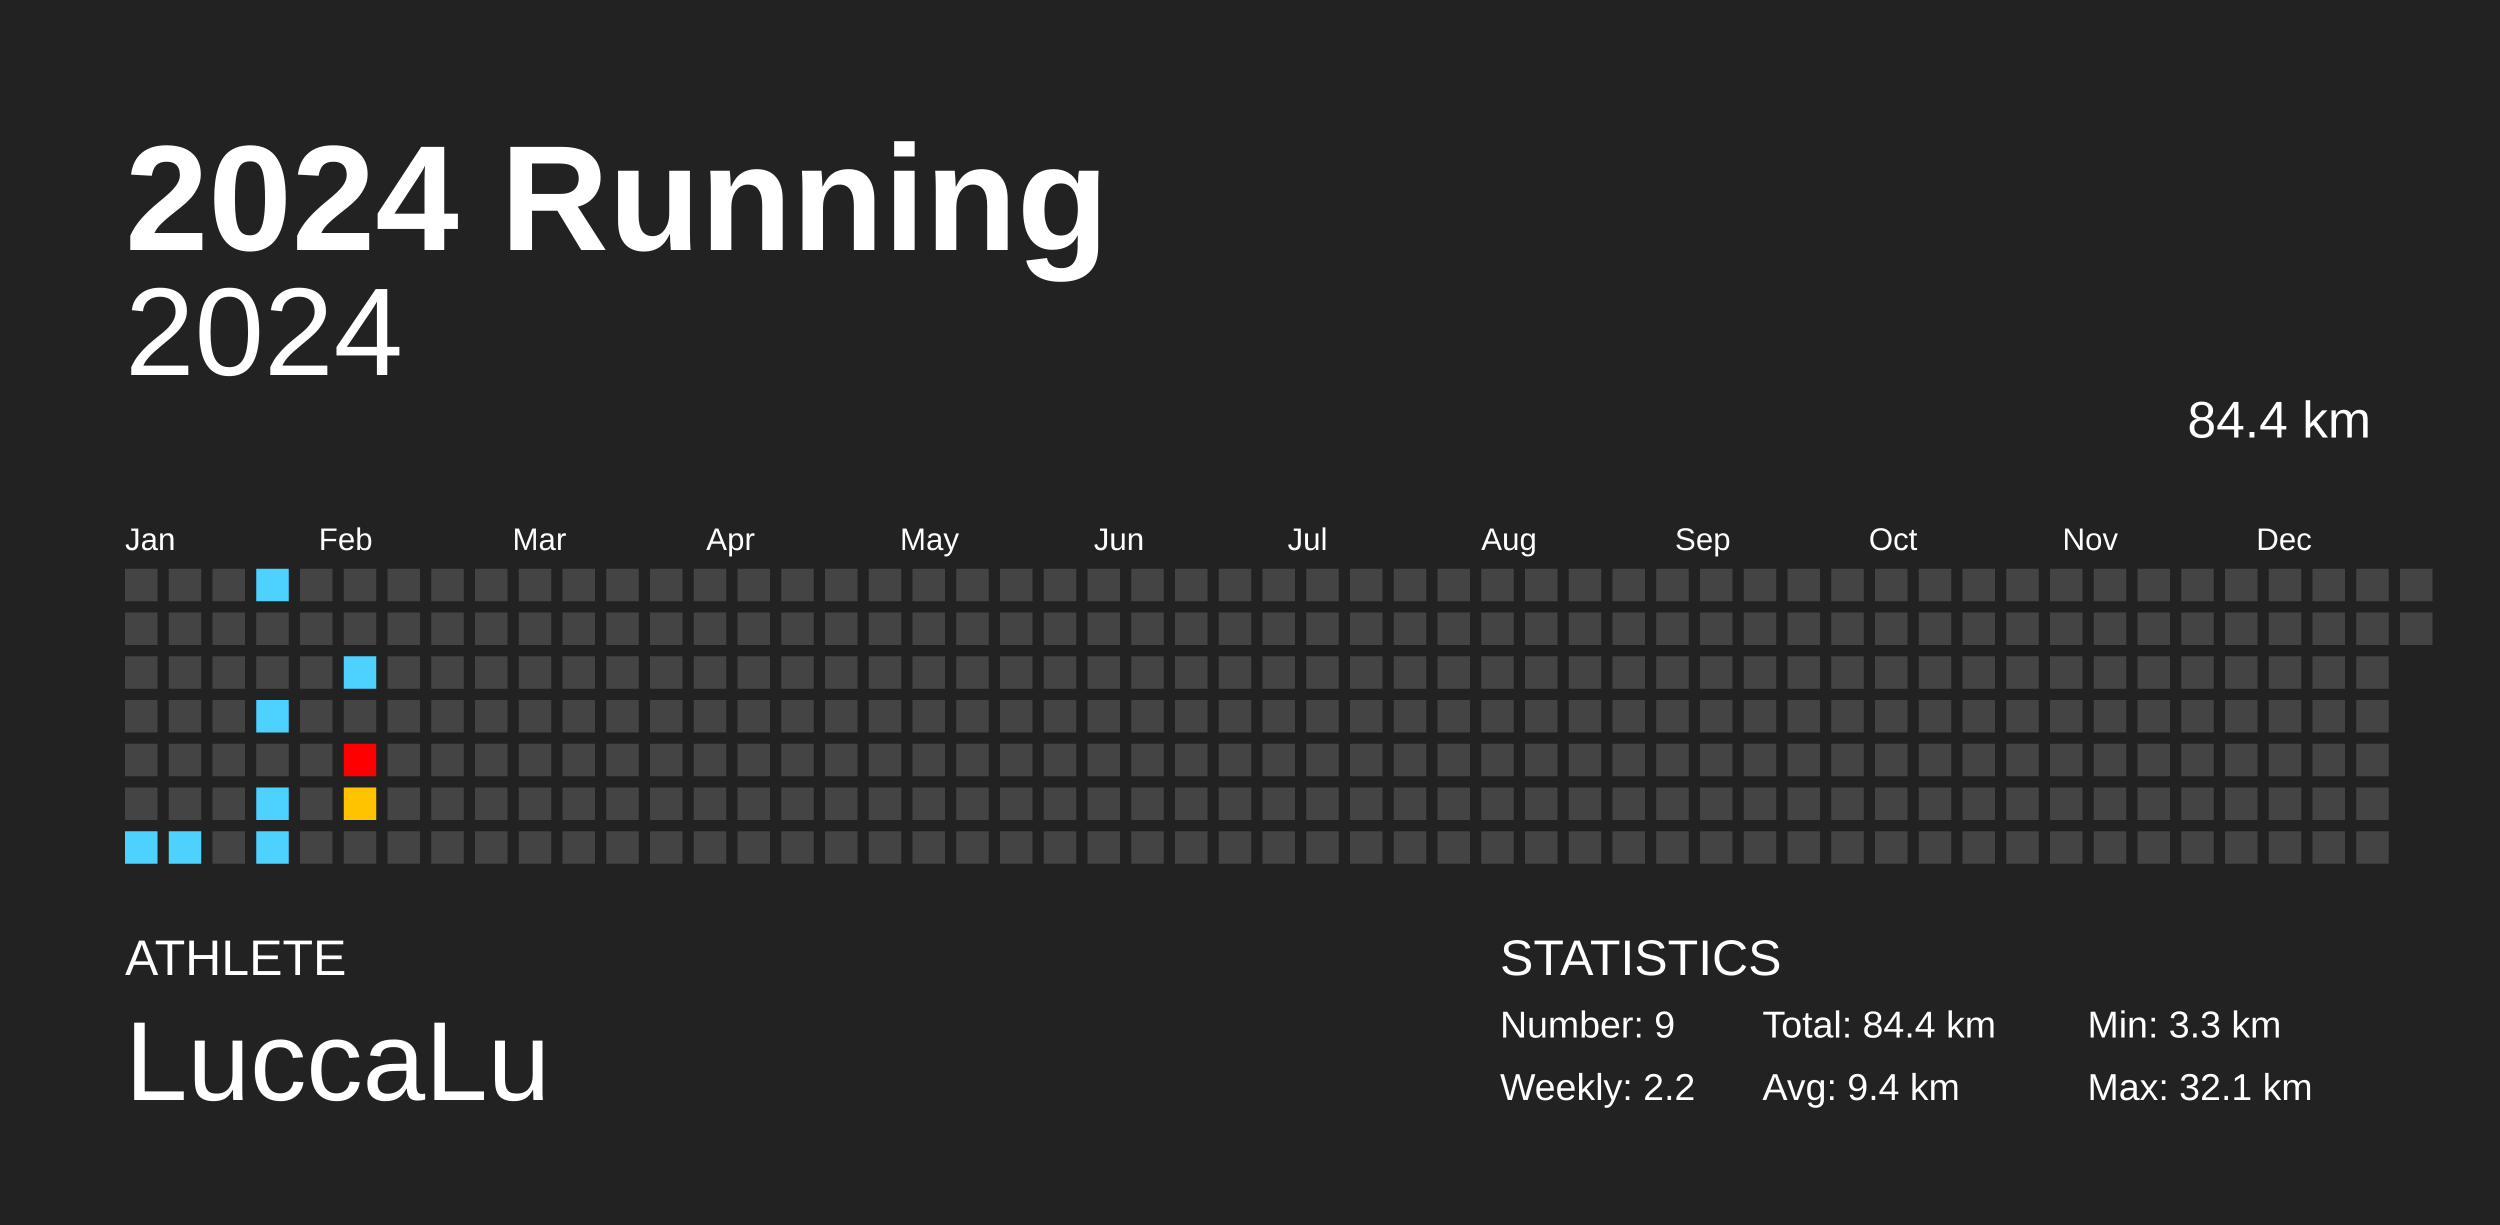
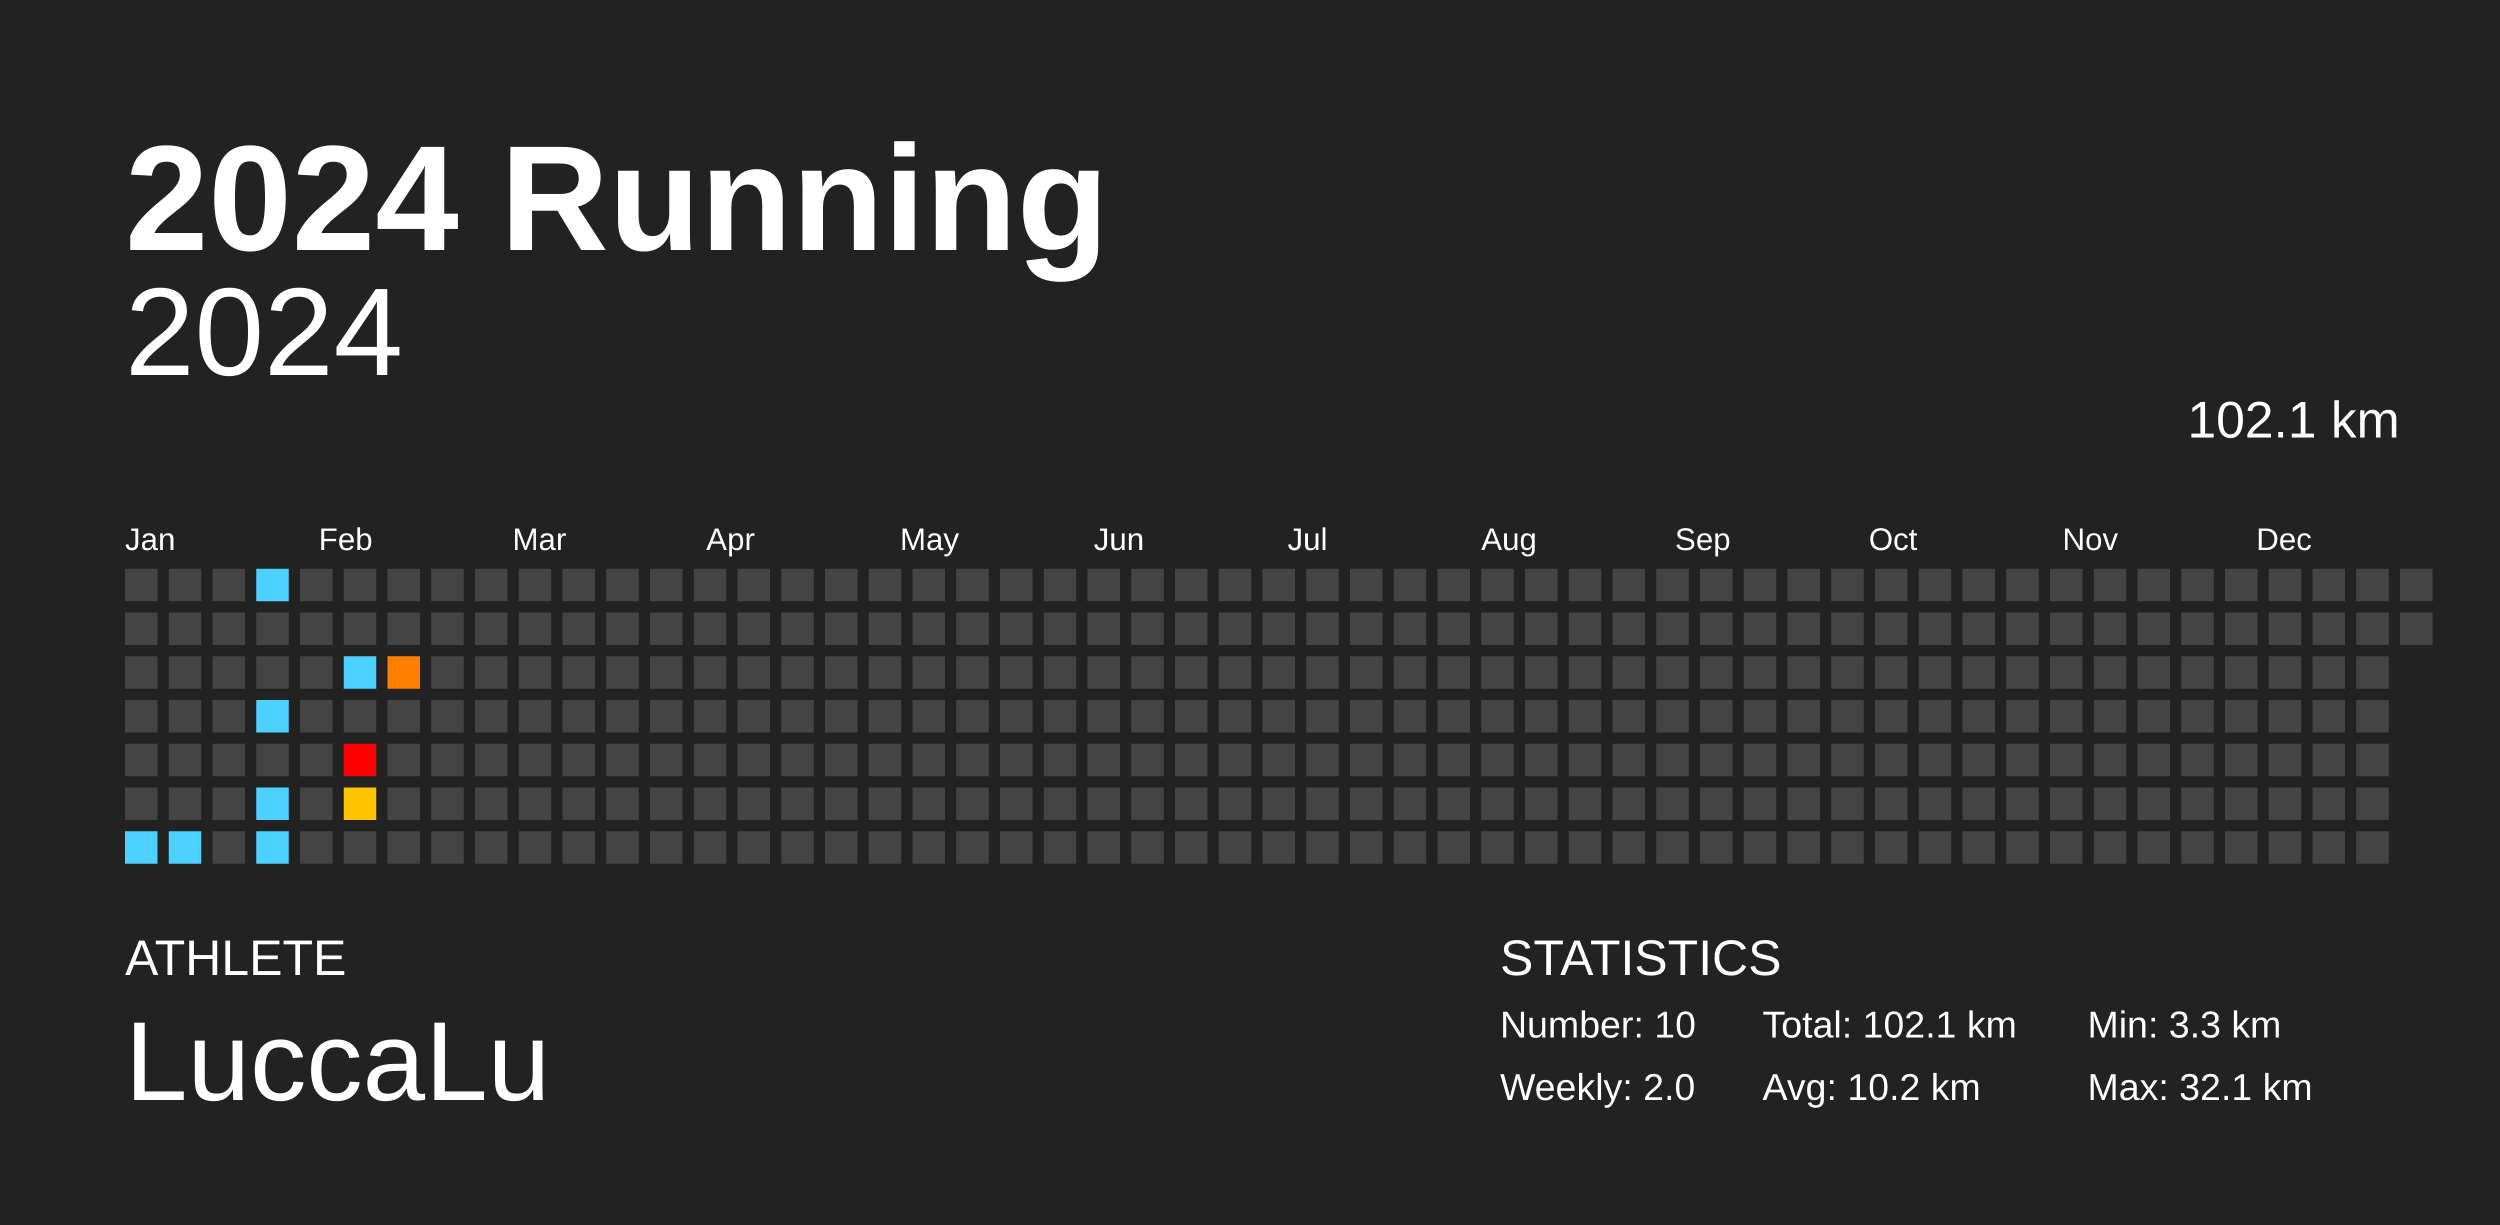
<svg xmlns="http://www.w3.org/2000/svg" baseProfile="full" height="98mm" version="1.1" viewBox="0,0,200,98" width="200mm">
  <defs />
  <rect fill="#222222" height="98" width="200" x="0" y="0" />
  <text fill="#FFFFFF" style="font-size:12px; font-family:Arial; font-weight:bold;" x="10" y="20">2024 Running</text>
  <text fill="#FFFFFF" style="font-size:4px; font-family:Arial" x="10" y="78">ATHLETE</text>
  <text fill="#FFFFFF" style="font-size:9px; font-family:Arial" x="10" y="88">LuccaLu</text>
  <text fill="#FFFFFF" style="font-size:4px; font-family:Arial" x="120" y="78">STATISTICS</text>
-   <text fill="#FFFFFF" style="font-size:3px; font-family:Arial" x="120" y="83">Number: 9</text>
-   <text fill="#FFFFFF" style="font-size:3px; font-family:Arial" x="120" y="88">Weekly: 2.2</text>
-   <text fill="#FFFFFF" style="font-size:3px; font-family:Arial" x="141" y="83">Total: 84.4 km</text>
-   <text fill="#FFFFFF" style="font-size:3px; font-family:Arial" x="141" y="88">Avg: 9.4 km</text>
+   <text fill="#FFFFFF" style="font-size:3px; font-family:Arial" x="120" y="83">Number: 10</text>
+   <text fill="#FFFFFF" style="font-size:3px; font-family:Arial" x="120" y="88">Weekly: 2.0</text>
+   <text fill="#FFFFFF" style="font-size:3px; font-family:Arial" x="141" y="83">Total: 102.1 km</text>
+   <text fill="#FFFFFF" style="font-size:3px; font-family:Arial" x="141" y="88">Avg: 10.2 km</text>
  <text fill="#FFFFFF" style="font-size:3px; font-family:Arial" x="167" y="83">Min: 3.3 km</text>
  <text fill="#FFFFFF" style="font-size:3px; font-family:Arial" x="167" y="88">Max: 32.1 km</text>
  <text alignment-baseline="hanging" fill="#FFFFFF" style="font-size:10.0px; font-family:Arial;" x="10" y="30">2024</text>
-   <text alignment-baseline="hanging" fill="#FFFFFF" style="font-size:4.125px; font-family:Arial;" x="175" y="35">84.4 km</text>
+   <text alignment-baseline="hanging" fill="#FFFFFF" style="font-size:4.125px; font-family:Arial;" x="175" y="35">102.1 km</text>
  <text fill="#FFFFFF" style="font-size:2.5px; font-family:Arial" x="10.0" y="44">Jan</text>
  <text fill="#FFFFFF" style="font-size:2.5px; font-family:Arial" x="25.5" y="44">Feb</text>
  <text fill="#FFFFFF" style="font-size:2.5px; font-family:Arial" x="41.0" y="44">Mar</text>
  <text fill="#FFFFFF" style="font-size:2.5px; font-family:Arial" x="56.5" y="44">Apr</text>
  <text fill="#FFFFFF" style="font-size:2.5px; font-family:Arial" x="72.0" y="44">May</text>
  <text fill="#FFFFFF" style="font-size:2.5px; font-family:Arial" x="87.5" y="44">Jun</text>
  <text fill="#FFFFFF" style="font-size:2.5px; font-family:Arial" x="103.0" y="44">Jul</text>
  <text fill="#FFFFFF" style="font-size:2.5px; font-family:Arial" x="118.5" y="44">Aug</text>
  <text fill="#FFFFFF" style="font-size:2.5px; font-family:Arial" x="134.0" y="44">Sep</text>
  <text fill="#FFFFFF" style="font-size:2.5px; font-family:Arial" x="149.5" y="44">Oct</text>
  <text fill="#FFFFFF" style="font-size:2.5px; font-family:Arial" x="165.0" y="44">Nov</text>
  <text fill="#FFFFFF" style="font-size:2.5px; font-family:Arial" x="180.5" y="44">Dec</text>
  <rect fill="#444444" height="2.6" width="2.6" x="10.0" y="45.5" />
  <rect fill="#444444" height="2.6" width="2.6" x="10.0" y="49.0" />
  <rect fill="#444444" height="2.6" width="2.6" x="10.0" y="52.5" />
  <rect fill="#444444" height="2.6" width="2.6" x="10.0" y="56.0" />
  <rect fill="#444444" height="2.6" width="2.6" x="10.0" y="59.5" />
  <rect fill="#444444" height="2.6" width="2.6" x="10.0" y="63.0" />
  <rect fill="#4dd2ff" height="2.6" width="2.6" x="10.0" y="66.5" />
  <rect fill="#444444" height="2.6" width="2.6" x="13.5" y="45.5" />
  <rect fill="#444444" height="2.6" width="2.6" x="13.5" y="49.0" />
  <rect fill="#444444" height="2.6" width="2.6" x="13.5" y="52.5" />
  <rect fill="#444444" height="2.6" width="2.6" x="13.5" y="56.0" />
  <rect fill="#444444" height="2.6" width="2.6" x="13.5" y="59.5" />
  <rect fill="#444444" height="2.6" width="2.6" x="13.5" y="63.0" />
  <rect fill="#4dd2ff" height="2.6" width="2.6" x="13.5" y="66.5" />
  <rect fill="#444444" height="2.6" width="2.6" x="17.0" y="45.5" />
  <rect fill="#444444" height="2.6" width="2.6" x="17.0" y="49.0" />
  <rect fill="#444444" height="2.6" width="2.6" x="17.0" y="52.5" />
  <rect fill="#444444" height="2.6" width="2.6" x="17.0" y="56.0" />
  <rect fill="#444444" height="2.6" width="2.6" x="17.0" y="59.5" />
  <rect fill="#444444" height="2.6" width="2.6" x="17.0" y="63.0" />
  <rect fill="#444444" height="2.6" width="2.6" x="17.0" y="66.5" />
  <rect fill="#4dd2ff" height="2.6" width="2.6" x="20.5" y="45.5" />
  <rect fill="#444444" height="2.6" width="2.6" x="20.5" y="49.0" />
  <rect fill="#444444" height="2.6" width="2.6" x="20.5" y="52.5" />
  <rect fill="#4dd2ff" height="2.6" width="2.6" x="20.5" y="56.0" />
  <rect fill="#444444" height="2.6" width="2.6" x="20.5" y="59.5" />
  <rect fill="#4dd2ff" height="2.6" width="2.6" x="20.5" y="63.0" />
  <rect fill="#4dd2ff" height="2.6" width="2.6" x="20.5" y="66.5" />
  <rect fill="#444444" height="2.6" width="2.6" x="24.0" y="45.5" />
  <rect fill="#444444" height="2.6" width="2.6" x="24.0" y="49.0" />
  <rect fill="#444444" height="2.6" width="2.6" x="24.0" y="52.5" />
  <rect fill="#444444" height="2.6" width="2.6" x="24.0" y="56.0" />
  <rect fill="#444444" height="2.6" width="2.6" x="24.0" y="59.5" />
  <rect fill="#444444" height="2.6" width="2.6" x="24.0" y="63.0" />
  <rect fill="#444444" height="2.6" width="2.6" x="24.0" y="66.5" />
  <rect fill="#444444" height="2.6" width="2.6" x="27.5" y="45.5" />
  <rect fill="#444444" height="2.6" width="2.6" x="27.5" y="49.0" />
  <rect fill="#4dd2ff" height="2.6" width="2.6" x="27.5" y="52.5" />
  <rect fill="#444444" height="2.6" width="2.6" x="27.5" y="56.0" />
  <rect fill="red" height="2.6" width="2.6" x="27.5" y="59.5" />
  <rect fill="#ffc300" height="2.6" width="2.6" x="27.5" y="63.0" />
  <rect fill="#444444" height="2.6" width="2.6" x="27.5" y="66.5" />
  <rect fill="#444444" height="2.6" width="2.6" x="31.0" y="45.5" />
  <rect fill="#444444" height="2.6" width="2.6" x="31.0" y="49.0" />
-   <rect fill="#444444" height="2.6" width="2.6" x="31.0" y="52.5" />
+   <rect fill="#ff7f00" height="2.6" width="2.6" x="31.0" y="52.5" />
  <rect fill="#444444" height="2.6" width="2.6" x="31.0" y="56.0" />
  <rect fill="#444444" height="2.6" width="2.6" x="31.0" y="59.5" />
  <rect fill="#444444" height="2.6" width="2.6" x="31.0" y="63.0" />
  <rect fill="#444444" height="2.6" width="2.6" x="31.0" y="66.5" />
  <rect fill="#444444" height="2.6" width="2.6" x="34.5" y="45.5" />
  <rect fill="#444444" height="2.6" width="2.6" x="34.5" y="49.0" />
  <rect fill="#444444" height="2.6" width="2.6" x="34.5" y="52.5" />
  <rect fill="#444444" height="2.6" width="2.6" x="34.5" y="56.0" />
  <rect fill="#444444" height="2.6" width="2.6" x="34.5" y="59.5" />
  <rect fill="#444444" height="2.6" width="2.6" x="34.5" y="63.0" />
  <rect fill="#444444" height="2.6" width="2.6" x="34.5" y="66.5" />
  <rect fill="#444444" height="2.6" width="2.6" x="38.0" y="45.5" />
  <rect fill="#444444" height="2.6" width="2.6" x="38.0" y="49.0" />
  <rect fill="#444444" height="2.6" width="2.6" x="38.0" y="52.5" />
  <rect fill="#444444" height="2.6" width="2.6" x="38.0" y="56.0" />
  <rect fill="#444444" height="2.6" width="2.6" x="38.0" y="59.5" />
  <rect fill="#444444" height="2.6" width="2.6" x="38.0" y="63.0" />
  <rect fill="#444444" height="2.6" width="2.6" x="38.0" y="66.5" />
  <rect fill="#444444" height="2.6" width="2.6" x="41.5" y="45.5" />
  <rect fill="#444444" height="2.6" width="2.6" x="41.5" y="49.0" />
  <rect fill="#444444" height="2.6" width="2.6" x="41.5" y="52.5" />
  <rect fill="#444444" height="2.6" width="2.6" x="41.5" y="56.0" />
  <rect fill="#444444" height="2.6" width="2.6" x="41.5" y="59.5" />
  <rect fill="#444444" height="2.6" width="2.6" x="41.5" y="63.0" />
  <rect fill="#444444" height="2.6" width="2.6" x="41.5" y="66.5" />
  <rect fill="#444444" height="2.6" width="2.6" x="45.0" y="45.5" />
  <rect fill="#444444" height="2.6" width="2.6" x="45.0" y="49.0" />
  <rect fill="#444444" height="2.6" width="2.6" x="45.0" y="52.5" />
  <rect fill="#444444" height="2.6" width="2.6" x="45.0" y="56.0" />
  <rect fill="#444444" height="2.6" width="2.6" x="45.0" y="59.5" />
  <rect fill="#444444" height="2.6" width="2.6" x="45.0" y="63.0" />
  <rect fill="#444444" height="2.6" width="2.6" x="45.0" y="66.5" />
  <rect fill="#444444" height="2.6" width="2.6" x="48.5" y="45.5" />
  <rect fill="#444444" height="2.6" width="2.6" x="48.5" y="49.0" />
  <rect fill="#444444" height="2.6" width="2.6" x="48.5" y="52.5" />
  <rect fill="#444444" height="2.6" width="2.6" x="48.5" y="56.0" />
  <rect fill="#444444" height="2.6" width="2.6" x="48.5" y="59.5" />
  <rect fill="#444444" height="2.6" width="2.6" x="48.5" y="63.0" />
  <rect fill="#444444" height="2.6" width="2.6" x="48.5" y="66.5" />
  <rect fill="#444444" height="2.6" width="2.6" x="52.0" y="45.5" />
  <rect fill="#444444" height="2.6" width="2.6" x="52.0" y="49.0" />
  <rect fill="#444444" height="2.6" width="2.6" x="52.0" y="52.5" />
  <rect fill="#444444" height="2.6" width="2.6" x="52.0" y="56.0" />
  <rect fill="#444444" height="2.6" width="2.6" x="52.0" y="59.5" />
  <rect fill="#444444" height="2.6" width="2.6" x="52.0" y="63.0" />
  <rect fill="#444444" height="2.6" width="2.6" x="52.0" y="66.5" />
  <rect fill="#444444" height="2.6" width="2.6" x="55.5" y="45.5" />
  <rect fill="#444444" height="2.6" width="2.6" x="55.5" y="49.0" />
  <rect fill="#444444" height="2.6" width="2.6" x="55.5" y="52.5" />
  <rect fill="#444444" height="2.6" width="2.6" x="55.5" y="56.0" />
  <rect fill="#444444" height="2.6" width="2.6" x="55.5" y="59.5" />
  <rect fill="#444444" height="2.6" width="2.6" x="55.5" y="63.0" />
  <rect fill="#444444" height="2.6" width="2.6" x="55.5" y="66.5" />
  <rect fill="#444444" height="2.6" width="2.6" x="59.0" y="45.5" />
  <rect fill="#444444" height="2.6" width="2.6" x="59.0" y="49.0" />
  <rect fill="#444444" height="2.6" width="2.6" x="59.0" y="52.5" />
  <rect fill="#444444" height="2.6" width="2.6" x="59.0" y="56.0" />
  <rect fill="#444444" height="2.6" width="2.6" x="59.0" y="59.5" />
  <rect fill="#444444" height="2.6" width="2.6" x="59.0" y="63.0" />
  <rect fill="#444444" height="2.6" width="2.6" x="59.0" y="66.5" />
  <rect fill="#444444" height="2.6" width="2.6" x="62.5" y="45.5" />
  <rect fill="#444444" height="2.6" width="2.6" x="62.5" y="49.0" />
  <rect fill="#444444" height="2.6" width="2.6" x="62.5" y="52.5" />
  <rect fill="#444444" height="2.6" width="2.6" x="62.5" y="56.0" />
  <rect fill="#444444" height="2.6" width="2.6" x="62.5" y="59.5" />
  <rect fill="#444444" height="2.6" width="2.6" x="62.5" y="63.0" />
  <rect fill="#444444" height="2.6" width="2.6" x="62.5" y="66.5" />
  <rect fill="#444444" height="2.6" width="2.6" x="66.0" y="45.5" />
  <rect fill="#444444" height="2.6" width="2.6" x="66.0" y="49.0" />
  <rect fill="#444444" height="2.6" width="2.6" x="66.0" y="52.5" />
  <rect fill="#444444" height="2.6" width="2.6" x="66.0" y="56.0" />
  <rect fill="#444444" height="2.6" width="2.6" x="66.0" y="59.5" />
  <rect fill="#444444" height="2.6" width="2.6" x="66.0" y="63.0" />
  <rect fill="#444444" height="2.6" width="2.6" x="66.0" y="66.5" />
  <rect fill="#444444" height="2.6" width="2.6" x="69.5" y="45.5" />
  <rect fill="#444444" height="2.6" width="2.6" x="69.5" y="49.0" />
  <rect fill="#444444" height="2.6" width="2.6" x="69.5" y="52.5" />
  <rect fill="#444444" height="2.6" width="2.6" x="69.5" y="56.0" />
  <rect fill="#444444" height="2.6" width="2.6" x="69.5" y="59.5" />
  <rect fill="#444444" height="2.6" width="2.6" x="69.5" y="63.0" />
  <rect fill="#444444" height="2.6" width="2.6" x="69.5" y="66.5" />
  <rect fill="#444444" height="2.6" width="2.6" x="73.0" y="45.5" />
  <rect fill="#444444" height="2.6" width="2.6" x="73.0" y="49.0" />
  <rect fill="#444444" height="2.6" width="2.6" x="73.0" y="52.5" />
  <rect fill="#444444" height="2.6" width="2.6" x="73.0" y="56.0" />
  <rect fill="#444444" height="2.6" width="2.6" x="73.0" y="59.5" />
  <rect fill="#444444" height="2.6" width="2.6" x="73.0" y="63.0" />
  <rect fill="#444444" height="2.6" width="2.6" x="73.0" y="66.5" />
  <rect fill="#444444" height="2.6" width="2.6" x="76.5" y="45.5" />
  <rect fill="#444444" height="2.6" width="2.6" x="76.5" y="49.0" />
  <rect fill="#444444" height="2.6" width="2.6" x="76.5" y="52.5" />
  <rect fill="#444444" height="2.6" width="2.6" x="76.5" y="56.0" />
  <rect fill="#444444" height="2.6" width="2.6" x="76.5" y="59.5" />
  <rect fill="#444444" height="2.6" width="2.6" x="76.5" y="63.0" />
  <rect fill="#444444" height="2.6" width="2.6" x="76.5" y="66.5" />
  <rect fill="#444444" height="2.6" width="2.6" x="80.0" y="45.5" />
  <rect fill="#444444" height="2.6" width="2.6" x="80.0" y="49.0" />
  <rect fill="#444444" height="2.6" width="2.6" x="80.0" y="52.5" />
  <rect fill="#444444" height="2.6" width="2.6" x="80.0" y="56.0" />
  <rect fill="#444444" height="2.6" width="2.6" x="80.0" y="59.5" />
  <rect fill="#444444" height="2.6" width="2.6" x="80.0" y="63.0" />
  <rect fill="#444444" height="2.6" width="2.6" x="80.0" y="66.5" />
  <rect fill="#444444" height="2.6" width="2.6" x="83.5" y="45.5" />
  <rect fill="#444444" height="2.6" width="2.6" x="83.5" y="49.0" />
  <rect fill="#444444" height="2.6" width="2.6" x="83.5" y="52.5" />
  <rect fill="#444444" height="2.6" width="2.6" x="83.5" y="56.0" />
  <rect fill="#444444" height="2.6" width="2.6" x="83.5" y="59.5" />
  <rect fill="#444444" height="2.6" width="2.6" x="83.5" y="63.0" />
  <rect fill="#444444" height="2.6" width="2.6" x="83.5" y="66.5" />
  <rect fill="#444444" height="2.6" width="2.6" x="87.0" y="45.5" />
  <rect fill="#444444" height="2.6" width="2.6" x="87.0" y="49.0" />
  <rect fill="#444444" height="2.6" width="2.6" x="87.0" y="52.5" />
  <rect fill="#444444" height="2.6" width="2.6" x="87.0" y="56.0" />
  <rect fill="#444444" height="2.6" width="2.6" x="87.0" y="59.5" />
  <rect fill="#444444" height="2.6" width="2.6" x="87.0" y="63.0" />
  <rect fill="#444444" height="2.6" width="2.6" x="87.0" y="66.5" />
  <rect fill="#444444" height="2.6" width="2.6" x="90.5" y="45.5" />
  <rect fill="#444444" height="2.6" width="2.6" x="90.5" y="49.0" />
  <rect fill="#444444" height="2.6" width="2.6" x="90.5" y="52.5" />
  <rect fill="#444444" height="2.6" width="2.6" x="90.5" y="56.0" />
  <rect fill="#444444" height="2.6" width="2.6" x="90.5" y="59.5" />
  <rect fill="#444444" height="2.6" width="2.6" x="90.5" y="63.0" />
  <rect fill="#444444" height="2.6" width="2.6" x="90.5" y="66.5" />
  <rect fill="#444444" height="2.6" width="2.6" x="94.0" y="45.5" />
  <rect fill="#444444" height="2.6" width="2.6" x="94.0" y="49.0" />
  <rect fill="#444444" height="2.6" width="2.6" x="94.0" y="52.5" />
  <rect fill="#444444" height="2.6" width="2.6" x="94.0" y="56.0" />
  <rect fill="#444444" height="2.6" width="2.6" x="94.0" y="59.5" />
  <rect fill="#444444" height="2.6" width="2.6" x="94.0" y="63.0" />
  <rect fill="#444444" height="2.6" width="2.6" x="94.0" y="66.5" />
  <rect fill="#444444" height="2.6" width="2.6" x="97.5" y="45.5" />
  <rect fill="#444444" height="2.6" width="2.6" x="97.5" y="49.0" />
  <rect fill="#444444" height="2.6" width="2.6" x="97.5" y="52.5" />
  <rect fill="#444444" height="2.6" width="2.6" x="97.5" y="56.0" />
  <rect fill="#444444" height="2.6" width="2.6" x="97.5" y="59.5" />
  <rect fill="#444444" height="2.6" width="2.6" x="97.5" y="63.0" />
  <rect fill="#444444" height="2.6" width="2.6" x="97.5" y="66.5" />
  <rect fill="#444444" height="2.6" width="2.6" x="101.0" y="45.5" />
  <rect fill="#444444" height="2.6" width="2.6" x="101.0" y="49.0" />
  <rect fill="#444444" height="2.6" width="2.6" x="101.0" y="52.5" />
  <rect fill="#444444" height="2.6" width="2.6" x="101.0" y="56.0" />
  <rect fill="#444444" height="2.6" width="2.6" x="101.0" y="59.5" />
  <rect fill="#444444" height="2.6" width="2.6" x="101.0" y="63.0" />
  <rect fill="#444444" height="2.6" width="2.6" x="101.0" y="66.5" />
  <rect fill="#444444" height="2.6" width="2.6" x="104.5" y="45.5" />
  <rect fill="#444444" height="2.6" width="2.6" x="104.5" y="49.0" />
  <rect fill="#444444" height="2.6" width="2.6" x="104.5" y="52.5" />
  <rect fill="#444444" height="2.6" width="2.6" x="104.5" y="56.0" />
  <rect fill="#444444" height="2.6" width="2.6" x="104.5" y="59.5" />
  <rect fill="#444444" height="2.6" width="2.6" x="104.5" y="63.0" />
  <rect fill="#444444" height="2.6" width="2.6" x="104.5" y="66.5" />
  <rect fill="#444444" height="2.6" width="2.6" x="108.0" y="45.5" />
  <rect fill="#444444" height="2.6" width="2.6" x="108.0" y="49.0" />
  <rect fill="#444444" height="2.6" width="2.6" x="108.0" y="52.5" />
  <rect fill="#444444" height="2.6" width="2.6" x="108.0" y="56.0" />
  <rect fill="#444444" height="2.6" width="2.6" x="108.0" y="59.5" />
  <rect fill="#444444" height="2.6" width="2.6" x="108.0" y="63.0" />
  <rect fill="#444444" height="2.6" width="2.6" x="108.0" y="66.5" />
  <rect fill="#444444" height="2.6" width="2.6" x="111.5" y="45.5" />
  <rect fill="#444444" height="2.6" width="2.6" x="111.5" y="49.0" />
  <rect fill="#444444" height="2.6" width="2.6" x="111.5" y="52.5" />
  <rect fill="#444444" height="2.6" width="2.6" x="111.5" y="56.0" />
  <rect fill="#444444" height="2.6" width="2.6" x="111.5" y="59.5" />
  <rect fill="#444444" height="2.6" width="2.6" x="111.5" y="63.0" />
  <rect fill="#444444" height="2.6" width="2.6" x="111.5" y="66.5" />
  <rect fill="#444444" height="2.6" width="2.6" x="115.0" y="45.5" />
  <rect fill="#444444" height="2.6" width="2.6" x="115.0" y="49.0" />
  <rect fill="#444444" height="2.6" width="2.6" x="115.0" y="52.5" />
  <rect fill="#444444" height="2.6" width="2.6" x="115.0" y="56.0" />
  <rect fill="#444444" height="2.6" width="2.6" x="115.0" y="59.5" />
  <rect fill="#444444" height="2.6" width="2.6" x="115.0" y="63.0" />
  <rect fill="#444444" height="2.6" width="2.6" x="115.0" y="66.5" />
  <rect fill="#444444" height="2.6" width="2.6" x="118.5" y="45.5" />
  <rect fill="#444444" height="2.6" width="2.6" x="118.5" y="49.0" />
  <rect fill="#444444" height="2.6" width="2.6" x="118.5" y="52.5" />
  <rect fill="#444444" height="2.6" width="2.6" x="118.5" y="56.0" />
  <rect fill="#444444" height="2.6" width="2.6" x="118.5" y="59.5" />
  <rect fill="#444444" height="2.6" width="2.6" x="118.5" y="63.0" />
  <rect fill="#444444" height="2.6" width="2.6" x="118.5" y="66.5" />
  <rect fill="#444444" height="2.6" width="2.6" x="122.0" y="45.5" />
  <rect fill="#444444" height="2.6" width="2.6" x="122.0" y="49.0" />
  <rect fill="#444444" height="2.6" width="2.6" x="122.0" y="52.5" />
  <rect fill="#444444" height="2.6" width="2.6" x="122.0" y="56.0" />
  <rect fill="#444444" height="2.6" width="2.6" x="122.0" y="59.5" />
  <rect fill="#444444" height="2.6" width="2.6" x="122.0" y="63.0" />
  <rect fill="#444444" height="2.6" width="2.6" x="122.0" y="66.5" />
  <rect fill="#444444" height="2.6" width="2.6" x="125.5" y="45.5" />
  <rect fill="#444444" height="2.6" width="2.6" x="125.5" y="49.0" />
  <rect fill="#444444" height="2.6" width="2.6" x="125.5" y="52.5" />
  <rect fill="#444444" height="2.6" width="2.6" x="125.5" y="56.0" />
  <rect fill="#444444" height="2.6" width="2.6" x="125.5" y="59.5" />
  <rect fill="#444444" height="2.6" width="2.6" x="125.5" y="63.0" />
  <rect fill="#444444" height="2.6" width="2.6" x="125.5" y="66.5" />
  <rect fill="#444444" height="2.6" width="2.6" x="129.0" y="45.5" />
  <rect fill="#444444" height="2.6" width="2.6" x="129.0" y="49.0" />
  <rect fill="#444444" height="2.6" width="2.6" x="129.0" y="52.5" />
  <rect fill="#444444" height="2.6" width="2.6" x="129.0" y="56.0" />
  <rect fill="#444444" height="2.6" width="2.6" x="129.0" y="59.5" />
  <rect fill="#444444" height="2.6" width="2.6" x="129.0" y="63.0" />
  <rect fill="#444444" height="2.6" width="2.6" x="129.0" y="66.5" />
  <rect fill="#444444" height="2.6" width="2.6" x="132.5" y="45.5" />
  <rect fill="#444444" height="2.6" width="2.6" x="132.5" y="49.0" />
  <rect fill="#444444" height="2.6" width="2.6" x="132.5" y="52.5" />
  <rect fill="#444444" height="2.6" width="2.6" x="132.5" y="56.0" />
  <rect fill="#444444" height="2.6" width="2.6" x="132.5" y="59.5" />
  <rect fill="#444444" height="2.6" width="2.6" x="132.5" y="63.0" />
  <rect fill="#444444" height="2.6" width="2.6" x="132.5" y="66.5" />
  <rect fill="#444444" height="2.6" width="2.6" x="136.0" y="45.5" />
  <rect fill="#444444" height="2.6" width="2.6" x="136.0" y="49.0" />
  <rect fill="#444444" height="2.6" width="2.6" x="136.0" y="52.5" />
  <rect fill="#444444" height="2.6" width="2.6" x="136.0" y="56.0" />
  <rect fill="#444444" height="2.6" width="2.6" x="136.0" y="59.5" />
  <rect fill="#444444" height="2.6" width="2.6" x="136.0" y="63.0" />
  <rect fill="#444444" height="2.6" width="2.6" x="136.0" y="66.5" />
  <rect fill="#444444" height="2.6" width="2.6" x="139.5" y="45.5" />
  <rect fill="#444444" height="2.6" width="2.6" x="139.5" y="49.0" />
  <rect fill="#444444" height="2.6" width="2.6" x="139.5" y="52.5" />
  <rect fill="#444444" height="2.6" width="2.6" x="139.5" y="56.0" />
  <rect fill="#444444" height="2.6" width="2.6" x="139.5" y="59.5" />
  <rect fill="#444444" height="2.6" width="2.6" x="139.5" y="63.0" />
  <rect fill="#444444" height="2.6" width="2.6" x="139.5" y="66.5" />
  <rect fill="#444444" height="2.6" width="2.6" x="143.0" y="45.5" />
  <rect fill="#444444" height="2.6" width="2.6" x="143.0" y="49.0" />
  <rect fill="#444444" height="2.6" width="2.6" x="143.0" y="52.5" />
  <rect fill="#444444" height="2.6" width="2.6" x="143.0" y="56.0" />
  <rect fill="#444444" height="2.6" width="2.6" x="143.0" y="59.5" />
  <rect fill="#444444" height="2.6" width="2.6" x="143.0" y="63.0" />
  <rect fill="#444444" height="2.6" width="2.6" x="143.0" y="66.5" />
  <rect fill="#444444" height="2.6" width="2.6" x="146.5" y="45.5" />
  <rect fill="#444444" height="2.6" width="2.6" x="146.5" y="49.0" />
  <rect fill="#444444" height="2.6" width="2.6" x="146.5" y="52.5" />
  <rect fill="#444444" height="2.6" width="2.6" x="146.5" y="56.0" />
  <rect fill="#444444" height="2.6" width="2.6" x="146.5" y="59.5" />
  <rect fill="#444444" height="2.6" width="2.6" x="146.5" y="63.0" />
  <rect fill="#444444" height="2.6" width="2.6" x="146.5" y="66.5" />
  <rect fill="#444444" height="2.6" width="2.6" x="150.0" y="45.5" />
  <rect fill="#444444" height="2.6" width="2.6" x="150.0" y="49.0" />
  <rect fill="#444444" height="2.6" width="2.6" x="150.0" y="52.5" />
  <rect fill="#444444" height="2.6" width="2.6" x="150.0" y="56.0" />
  <rect fill="#444444" height="2.6" width="2.6" x="150.0" y="59.5" />
  <rect fill="#444444" height="2.6" width="2.6" x="150.0" y="63.0" />
  <rect fill="#444444" height="2.6" width="2.6" x="150.0" y="66.5" />
  <rect fill="#444444" height="2.6" width="2.6" x="153.5" y="45.5" />
  <rect fill="#444444" height="2.6" width="2.6" x="153.5" y="49.0" />
  <rect fill="#444444" height="2.6" width="2.6" x="153.5" y="52.5" />
  <rect fill="#444444" height="2.6" width="2.6" x="153.5" y="56.0" />
  <rect fill="#444444" height="2.6" width="2.6" x="153.5" y="59.5" />
  <rect fill="#444444" height="2.6" width="2.6" x="153.5" y="63.0" />
  <rect fill="#444444" height="2.6" width="2.6" x="153.5" y="66.5" />
  <rect fill="#444444" height="2.6" width="2.6" x="157.0" y="45.5" />
  <rect fill="#444444" height="2.6" width="2.6" x="157.0" y="49.0" />
  <rect fill="#444444" height="2.6" width="2.6" x="157.0" y="52.5" />
  <rect fill="#444444" height="2.6" width="2.6" x="157.0" y="56.0" />
  <rect fill="#444444" height="2.6" width="2.6" x="157.0" y="59.5" />
  <rect fill="#444444" height="2.6" width="2.6" x="157.0" y="63.0" />
  <rect fill="#444444" height="2.6" width="2.6" x="157.0" y="66.5" />
  <rect fill="#444444" height="2.6" width="2.6" x="160.5" y="45.5" />
  <rect fill="#444444" height="2.6" width="2.6" x="160.5" y="49.0" />
  <rect fill="#444444" height="2.6" width="2.6" x="160.5" y="52.5" />
  <rect fill="#444444" height="2.6" width="2.6" x="160.5" y="56.0" />
  <rect fill="#444444" height="2.6" width="2.6" x="160.5" y="59.5" />
  <rect fill="#444444" height="2.6" width="2.6" x="160.5" y="63.0" />
  <rect fill="#444444" height="2.6" width="2.6" x="160.5" y="66.5" />
  <rect fill="#444444" height="2.6" width="2.6" x="164.0" y="45.5" />
  <rect fill="#444444" height="2.6" width="2.6" x="164.0" y="49.0" />
  <rect fill="#444444" height="2.6" width="2.6" x="164.0" y="52.5" />
  <rect fill="#444444" height="2.6" width="2.6" x="164.0" y="56.0" />
  <rect fill="#444444" height="2.6" width="2.6" x="164.0" y="59.5" />
  <rect fill="#444444" height="2.6" width="2.6" x="164.0" y="63.0" />
  <rect fill="#444444" height="2.6" width="2.6" x="164.0" y="66.5" />
  <rect fill="#444444" height="2.6" width="2.6" x="167.5" y="45.5" />
  <rect fill="#444444" height="2.6" width="2.6" x="167.5" y="49.0" />
  <rect fill="#444444" height="2.6" width="2.6" x="167.5" y="52.5" />
  <rect fill="#444444" height="2.6" width="2.6" x="167.5" y="56.0" />
  <rect fill="#444444" height="2.6" width="2.6" x="167.5" y="59.5" />
  <rect fill="#444444" height="2.6" width="2.6" x="167.5" y="63.0" />
  <rect fill="#444444" height="2.6" width="2.6" x="167.5" y="66.5" />
  <rect fill="#444444" height="2.6" width="2.6" x="171.0" y="45.5" />
  <rect fill="#444444" height="2.6" width="2.6" x="171.0" y="49.0" />
  <rect fill="#444444" height="2.6" width="2.6" x="171.0" y="52.5" />
  <rect fill="#444444" height="2.6" width="2.6" x="171.0" y="56.0" />
  <rect fill="#444444" height="2.6" width="2.6" x="171.0" y="59.5" />
  <rect fill="#444444" height="2.6" width="2.6" x="171.0" y="63.0" />
  <rect fill="#444444" height="2.6" width="2.6" x="171.0" y="66.5" />
  <rect fill="#444444" height="2.6" width="2.6" x="174.5" y="45.5" />
  <rect fill="#444444" height="2.6" width="2.6" x="174.5" y="49.0" />
  <rect fill="#444444" height="2.6" width="2.6" x="174.5" y="52.5" />
  <rect fill="#444444" height="2.6" width="2.6" x="174.5" y="56.0" />
  <rect fill="#444444" height="2.6" width="2.6" x="174.5" y="59.5" />
  <rect fill="#444444" height="2.6" width="2.6" x="174.5" y="63.0" />
  <rect fill="#444444" height="2.6" width="2.6" x="174.5" y="66.5" />
  <rect fill="#444444" height="2.6" width="2.6" x="178.0" y="45.5" />
  <rect fill="#444444" height="2.6" width="2.6" x="178.0" y="49.0" />
  <rect fill="#444444" height="2.6" width="2.6" x="178.0" y="52.5" />
  <rect fill="#444444" height="2.6" width="2.6" x="178.0" y="56.0" />
  <rect fill="#444444" height="2.6" width="2.6" x="178.0" y="59.5" />
  <rect fill="#444444" height="2.6" width="2.6" x="178.0" y="63.0" />
  <rect fill="#444444" height="2.6" width="2.6" x="178.0" y="66.5" />
  <rect fill="#444444" height="2.6" width="2.6" x="181.5" y="45.5" />
  <rect fill="#444444" height="2.6" width="2.6" x="181.5" y="49.0" />
  <rect fill="#444444" height="2.6" width="2.6" x="181.5" y="52.5" />
  <rect fill="#444444" height="2.6" width="2.6" x="181.5" y="56.0" />
  <rect fill="#444444" height="2.6" width="2.6" x="181.5" y="59.5" />
  <rect fill="#444444" height="2.6" width="2.6" x="181.5" y="63.0" />
  <rect fill="#444444" height="2.6" width="2.6" x="181.5" y="66.5" />
  <rect fill="#444444" height="2.6" width="2.6" x="185.0" y="45.5" />
  <rect fill="#444444" height="2.6" width="2.6" x="185.0" y="49.0" />
  <rect fill="#444444" height="2.6" width="2.6" x="185.0" y="52.5" />
  <rect fill="#444444" height="2.6" width="2.6" x="185.0" y="56.0" />
  <rect fill="#444444" height="2.6" width="2.6" x="185.0" y="59.5" />
  <rect fill="#444444" height="2.6" width="2.6" x="185.0" y="63.0" />
  <rect fill="#444444" height="2.6" width="2.6" x="185.0" y="66.5" />
  <rect fill="#444444" height="2.6" width="2.6" x="188.5" y="45.5" />
  <rect fill="#444444" height="2.6" width="2.6" x="188.5" y="49.0" />
  <rect fill="#444444" height="2.6" width="2.6" x="188.5" y="52.5" />
  <rect fill="#444444" height="2.6" width="2.6" x="188.5" y="56.0" />
  <rect fill="#444444" height="2.6" width="2.6" x="188.5" y="59.5" />
  <rect fill="#444444" height="2.6" width="2.6" x="188.5" y="63.0" />
  <rect fill="#444444" height="2.6" width="2.6" x="188.5" y="66.5" />
  <rect fill="#444444" height="2.6" width="2.6" x="192.0" y="45.5" />
  <rect fill="#444444" height="2.6" width="2.6" x="192.0" y="49.0" />
</svg>
